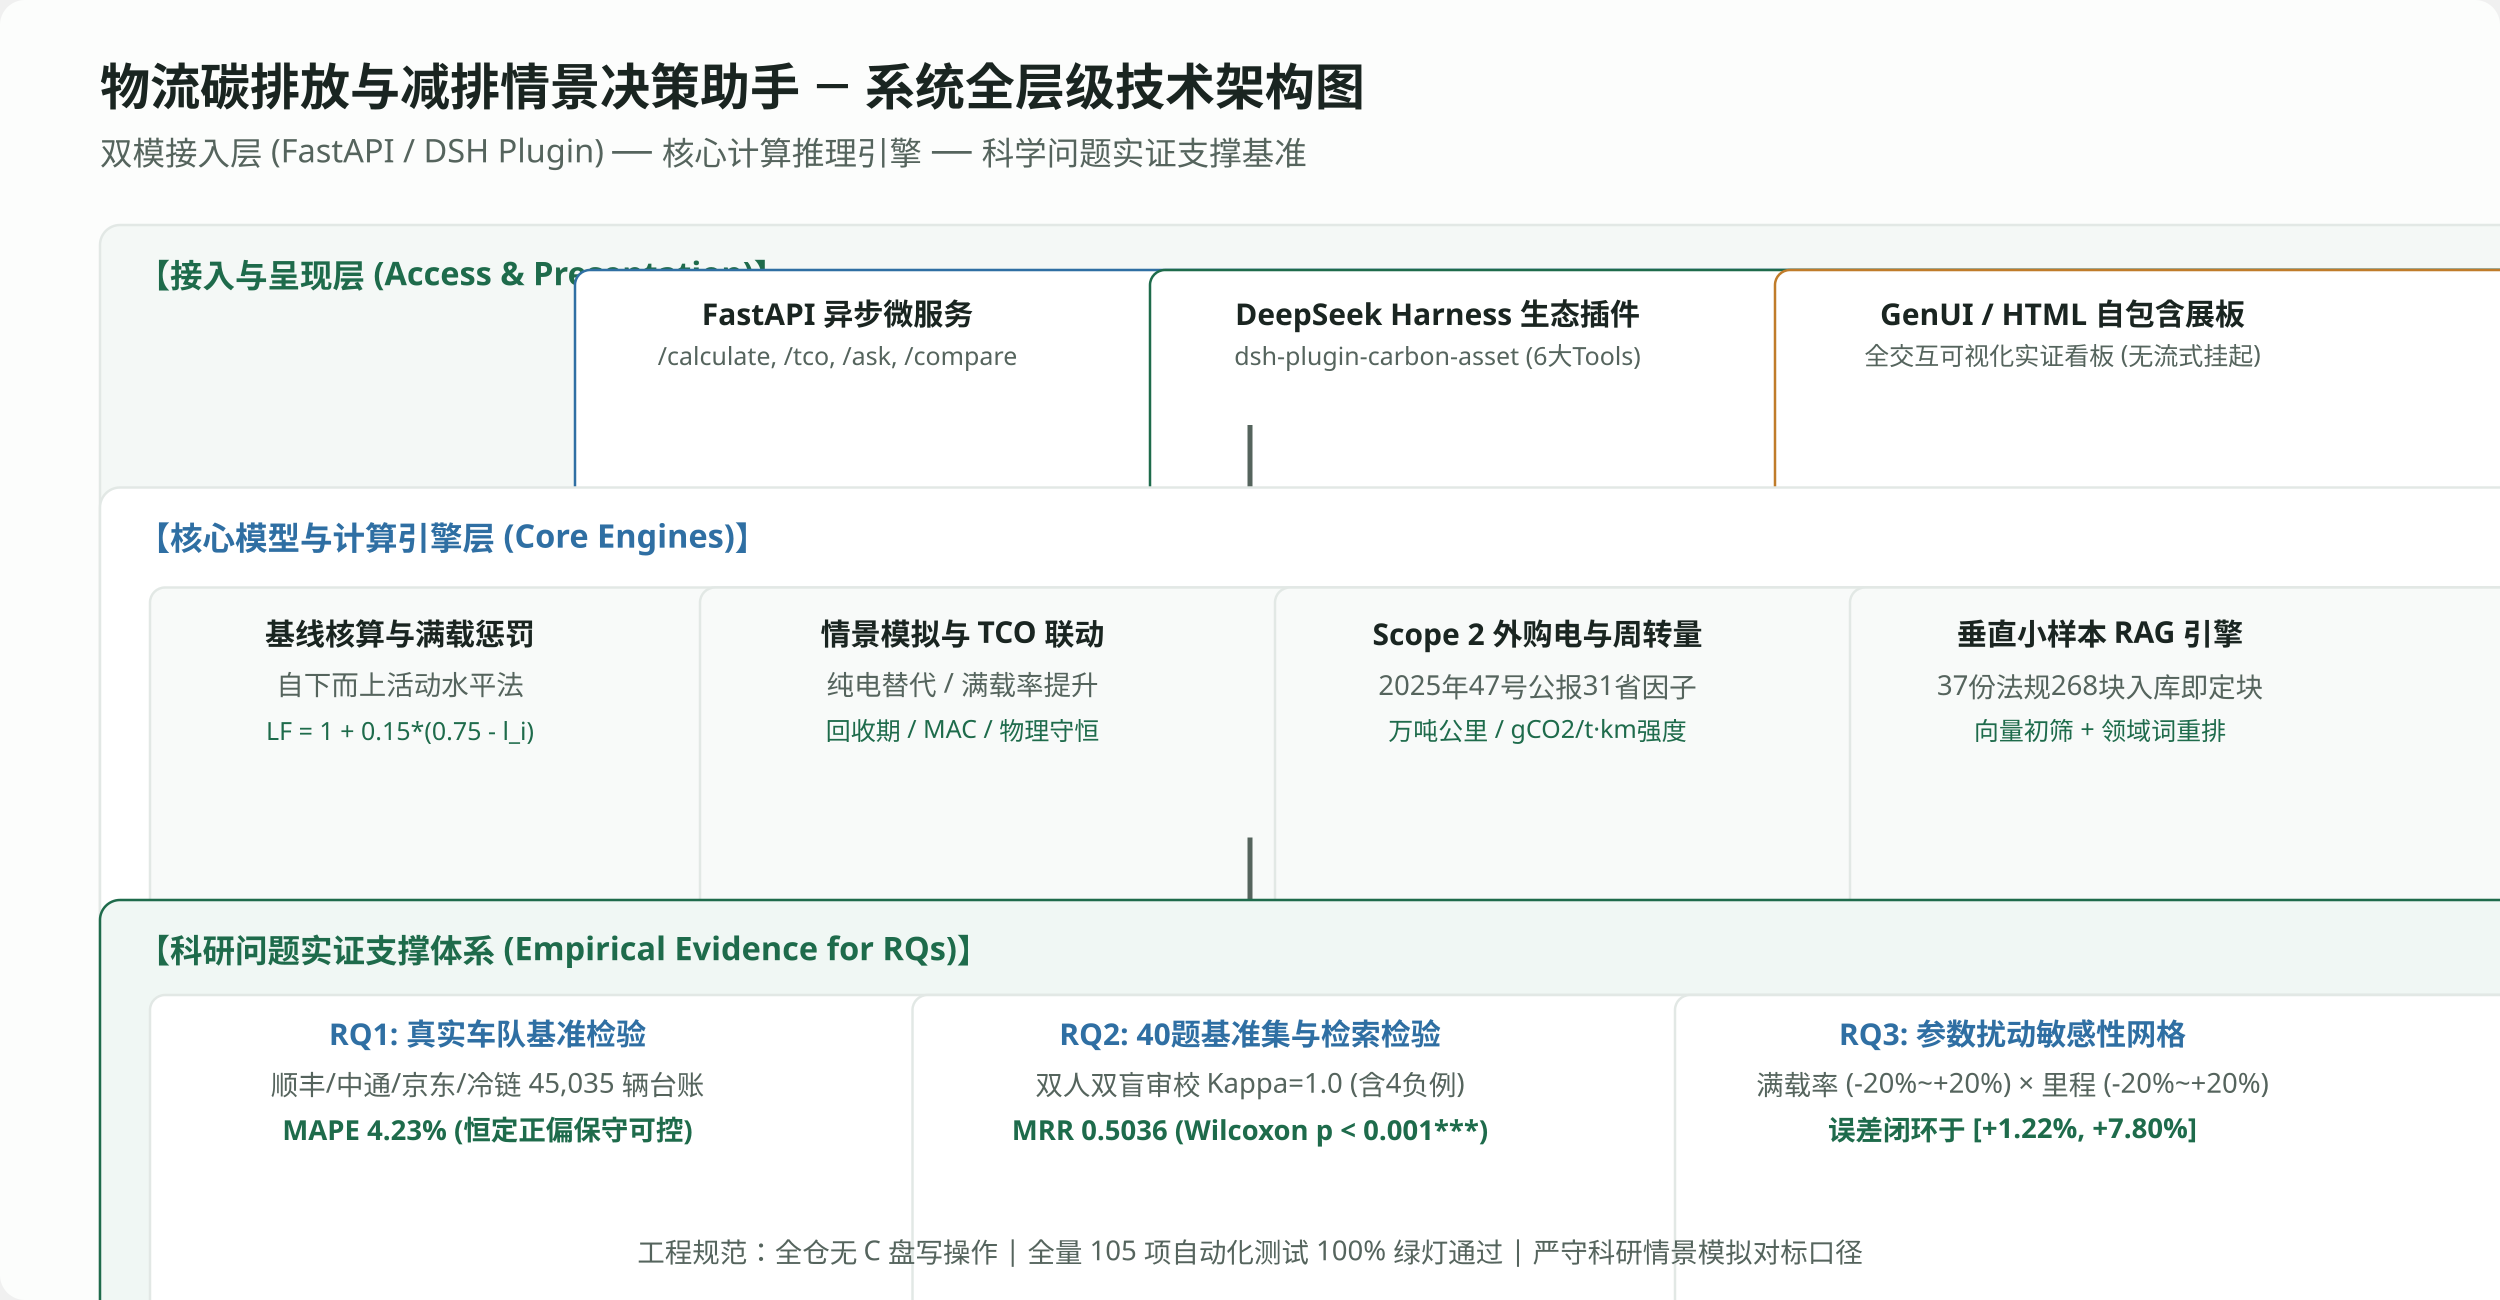
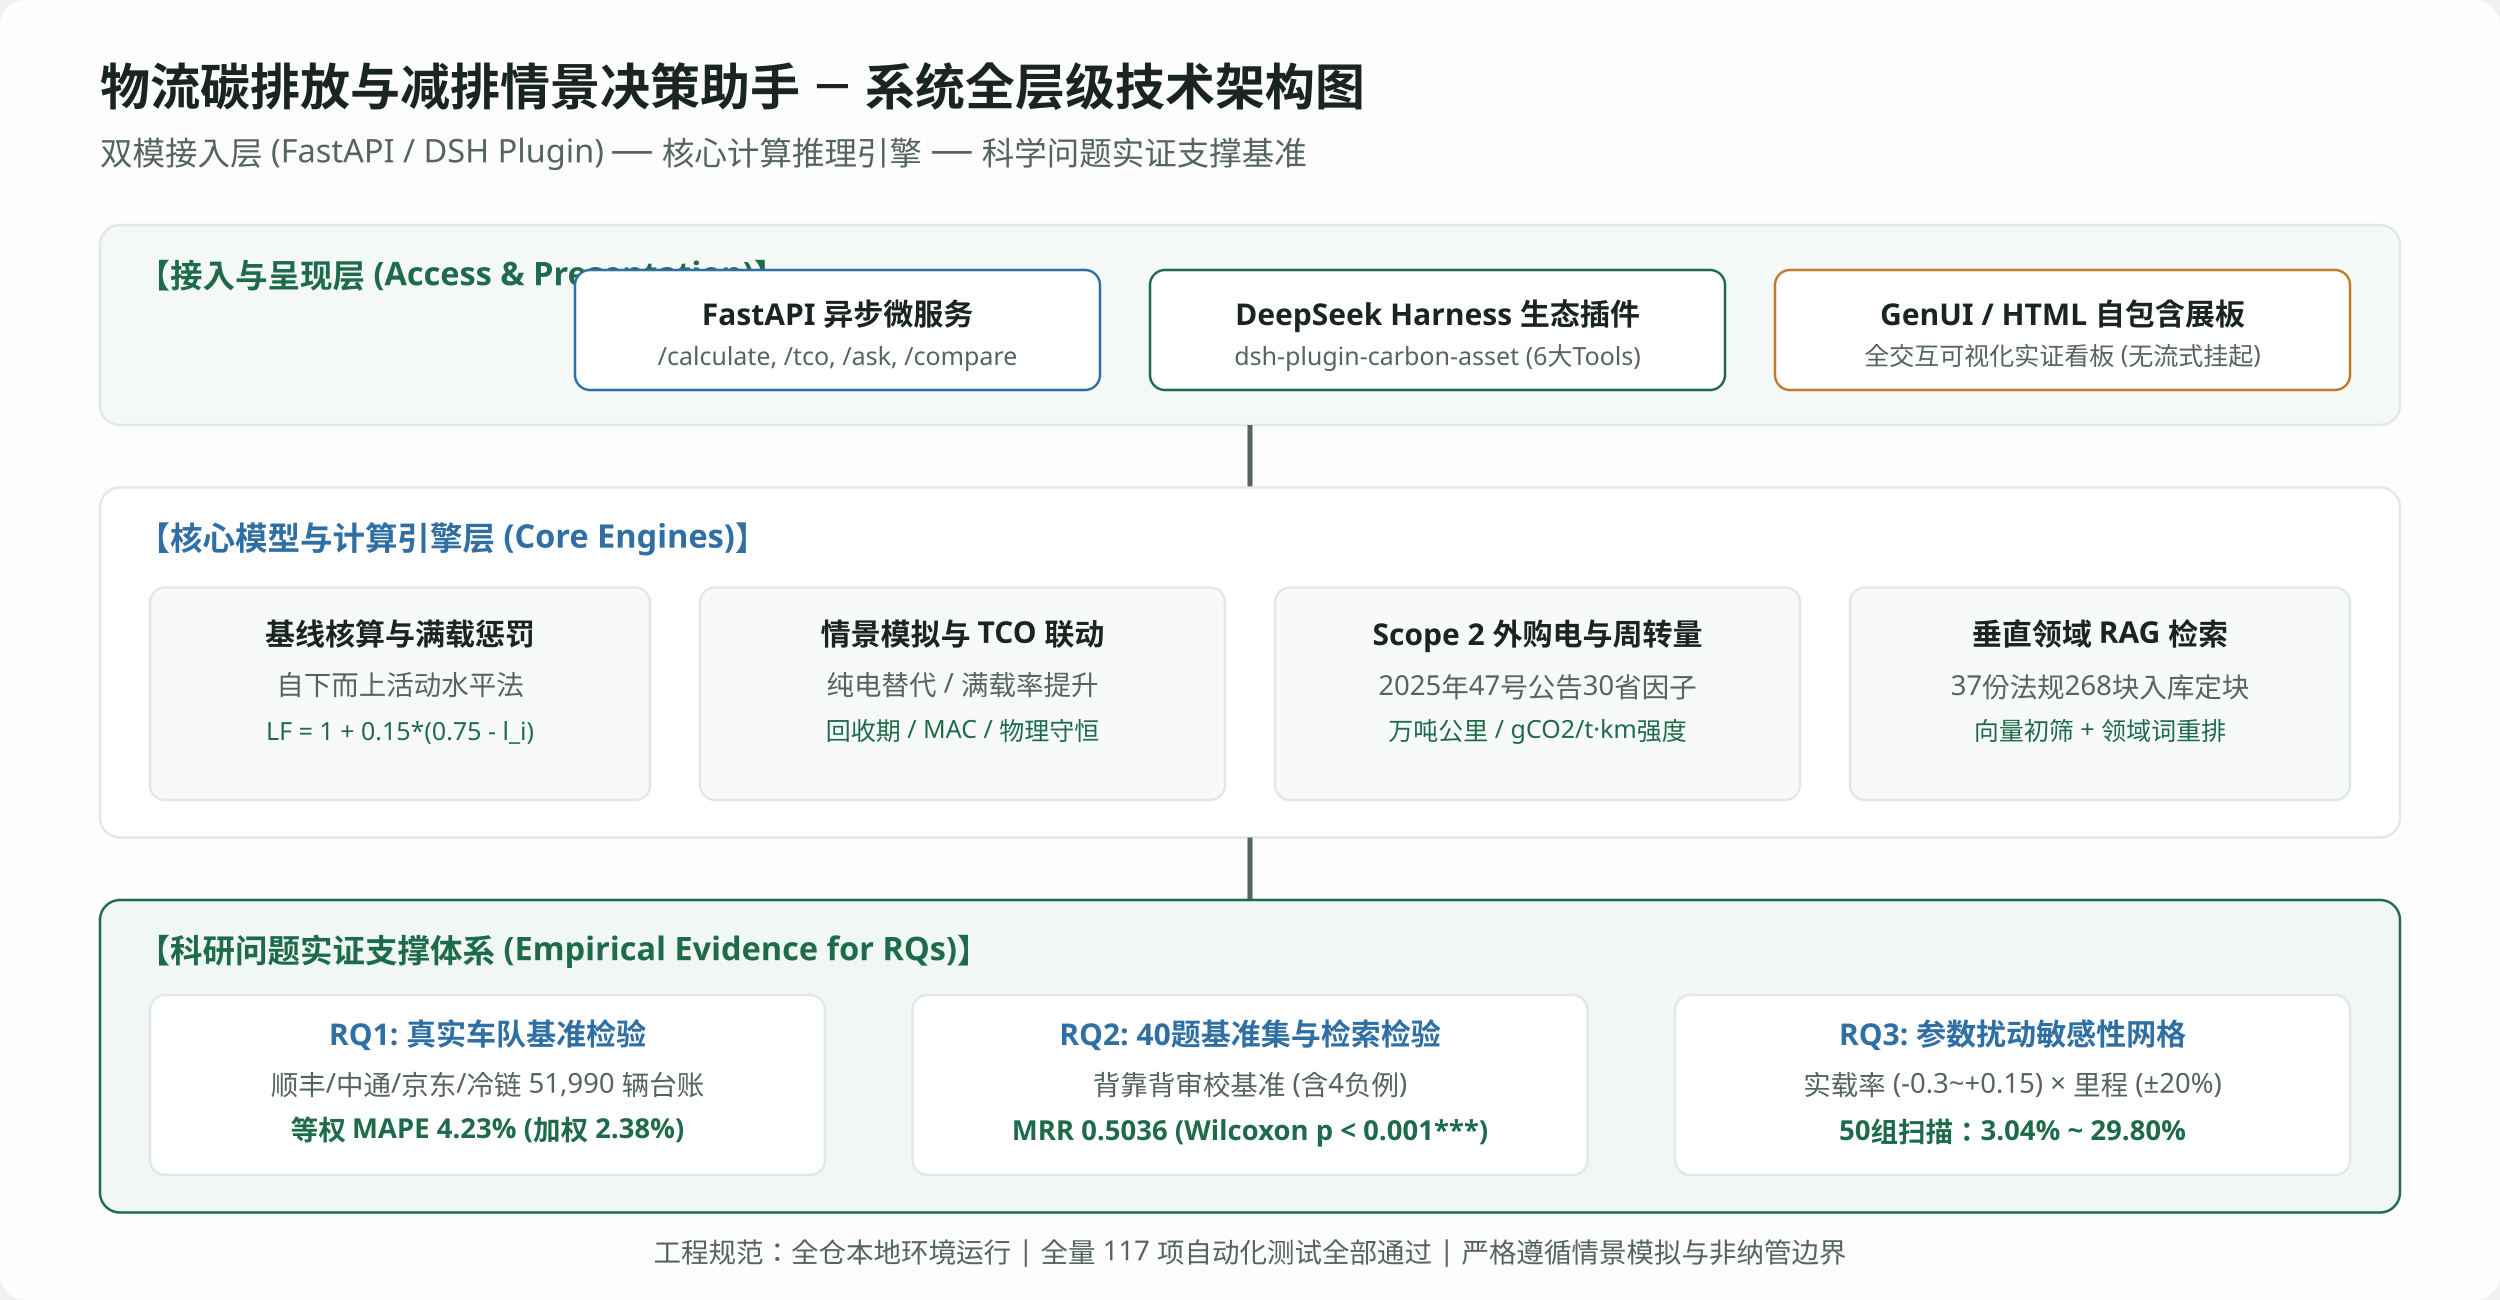
- <svg xmlns="http://www.w3.org/2000/svg" viewBox="0 0 1000 520" width="1000" height="520" style="background:#ffffff; font-family:'Segoe UI', 'PingFang SC', 'Microsoft YaHei', sans-serif;">
+ <svg xmlns="http://www.w3.org/2000/svg" viewBox="0 0 1000 520" width="100%" height="100%" style="background:#ffffff; font-family:'Segoe UI', 'PingFang SC', 'Microsoft YaHei', sans-serif;">
  <rect width="1000" height="520" fill="#fcfdfc" rx="10" />
  <text x="40" y="42" font-size="20" font-weight="bold" fill="#1a2521">物流碳排放与减排情景决策助手 ─ 系统全层级技术架构图</text>
  <text x="40" y="66" font-size="13" fill="#55645d">双模接入层 (FastAPI / DSH Plugin) ── 核心计算推理引擎 ── 科学问题实证支撑基准</text>
-   <rect x="40" y="90" width="1000" height="520" fill="#f4f8f6" stroke="#e2e8e5" rx="8" />
+   <rect x="40" y="90" width="920" height="80" fill="#f4f8f6" stroke="#e2e8e5" rx="8" />
  <text x="55" y="115" font-size="13" font-weight="bold" fill="#1e6b4b">【接入与呈现层 (Access &amp; Presentation)】</text>
-   <rect x="230" y="108" width="1000" height="520" fill="#ffffff" stroke="#2f6fa3" rx="6" />
+   <rect x="230" y="108" width="210" height="48" fill="#ffffff" stroke="#2f6fa3" rx="6" />
  <text x="335" y="130" font-size="12" font-weight="600" fill="#1a2521" text-anchor="middle">FastAPI 异步微服务</text>
  <text x="335" y="146" font-size="10" fill="#55645d" text-anchor="middle">/calculate, /tco, /ask, /compare</text>
-   <rect x="460" y="108" width="1000" height="520" fill="#ffffff" stroke="#1e6b4b" rx="6" />
+   <rect x="460" y="108" width="230" height="48" fill="#ffffff" stroke="#1e6b4b" rx="6" />
  <text x="575" y="130" font-size="12" font-weight="600" fill="#1a2521" text-anchor="middle">DeepSeek Harness 生态插件</text>
  <text x="575" y="146" font-size="10" fill="#55645d" text-anchor="middle">dsh-plugin-carbon-asset (6大Tools)</text>
-   <rect x="710" y="108" width="1000" height="520" fill="#ffffff" stroke="#c07c2a" rx="6" />
+   <rect x="710" y="108" width="230" height="48" fill="#ffffff" stroke="#c07c2a" rx="6" />
  <text x="825" y="130" font-size="12" font-weight="600" fill="#1a2521" text-anchor="middle">GenUI / HTML 自包含展板</text>
  <text x="825" y="146" font-size="10" fill="#55645d" text-anchor="middle">全交互可视化实证看板 (无流式挂起)</text>
  <line x1="500" y1="170" x2="500" y2="195" stroke="#55645d" stroke-width="2" />
-   <rect x="40" y="195" width="1000" height="520" fill="#ffffff" stroke="#e2e8e5" rx="8" />
+   <rect x="40" y="195" width="920" height="140" fill="#ffffff" stroke="#e2e8e5" rx="8" />
  <text x="55" y="220" font-size="13" font-weight="bold" fill="#2f6fa3">【核心模型与计算引擎层 (Core Engines)】</text>
-   <rect x="60" y="235" width="1000" height="520" fill="#f8faf9" stroke="#e2e8e5" rx="6" />
+   <rect x="60" y="235" width="200" height="85" fill="#f8faf9" stroke="#e2e8e5" rx="6" />
  <text x="160" y="258" font-size="12" font-weight="bold" fill="#1a2521" text-anchor="middle">基线核算与满载惩罚</text>
  <text x="160" y="278" font-size="11" fill="#55645d" text-anchor="middle">自下而上活动水平法</text>
  <text x="160" y="296" font-size="10" fill="#1e6b4b" text-anchor="middle">LF = 1 + 0.15*(0.75 - l_i)</text>
-   <rect x="280" y="235" width="1000" height="520" fill="#f8faf9" stroke="#e2e8e5" rx="6" />
+   <rect x="280" y="235" width="210" height="85" fill="#f8faf9" stroke="#e2e8e5" rx="6" />
  <text x="385" y="258" font-size="12" font-weight="bold" fill="#1a2521" text-anchor="middle">情景模拟与 TCO 联动</text>
  <text x="385" y="278" font-size="11" fill="#55645d" text-anchor="middle">纯电替代 / 满载率提升</text>
  <text x="385" y="296" font-size="10" fill="#1e6b4b" text-anchor="middle">回收期 / MAC / 物理守恒</text>
-   <rect x="510" y="235" width="1000" height="520" fill="#f8faf9" stroke="#e2e8e5" rx="6" />
+   <rect x="510" y="235" width="210" height="85" fill="#f8faf9" stroke="#e2e8e5" rx="6" />
  <text x="615" y="258" font-size="12" font-weight="bold" fill="#1a2521" text-anchor="middle">Scope 2 外购电与周转量</text>
-   <text x="615" y="278" font-size="11" fill="#55645d" text-anchor="middle">2025年47号公报31省因子</text>
+   <text x="615" y="278" font-size="11" fill="#55645d" text-anchor="middle">2025年47号公告30省因子</text>
  <text x="615" y="296" font-size="10" fill="#1e6b4b" text-anchor="middle">万吨公里 / gCO2/t·km强度</text>
-   <rect x="740" y="235" width="1000" height="520" fill="#f8faf9" stroke="#e2e8e5" rx="6" />
-   <text x="840" y="258" font-size="12" font-weight="bold" fill="#1a2521" text-anchor="middle">垂直小样本 RAG 引擎</text>
-   <text x="840" y="278" font-size="11" fill="#55645d" text-anchor="middle">37份法规268块入库即定块</text>
+   <rect x="740" y="235" width="200" height="85" fill="#f8faf9" stroke="#e2e8e5" rx="6" />
+   <text x="840" y="258" font-size="12" font-weight="bold" fill="#1a2521" text-anchor="middle">垂直领域 RAG 检索</text>
+   <text x="840" y="278" font-size="11" fill="#55645d" text-anchor="middle">37份法规268块入库定块</text>
  <text x="840" y="296" font-size="10" fill="#1e6b4b" text-anchor="middle">向量初筛 + 领域词重排</text>
  <line x1="500" y1="335" x2="500" y2="360" stroke="#55645d" stroke-width="2" />
-   <rect x="40" y="360" width="1000" height="520" fill="#f0f7f4" stroke="#1e6b4b" rx="8" />
+   <rect x="40" y="360" width="920" height="125" fill="#f0f7f4" stroke="#1e6b4b" rx="8" />
  <text x="55" y="385" font-size="13" font-weight="bold" fill="#1e6b4b">【科研问题实证支撑体系 (Empirical Evidence for RQs)】</text>
-   <rect x="60" y="398" width="1000" height="520" fill="#ffffff" stroke="#e2e8e5" rx="6" />
+   <rect x="60" y="398" width="270" height="72" fill="#ffffff" stroke="#e2e8e5" rx="6" />
  <text x="195" y="418" font-size="12" font-weight="bold" fill="#2f6fa3" text-anchor="middle">RQ1: 真实车队基准检验</text>
-   <text x="195" y="438" font-size="11" fill="#55645d" text-anchor="middle">顺丰/中通/京东/冷链 45,035 辆台账</text>
-   <text x="195" y="456" font-size="11" font-weight="bold" fill="#1e6b4b" text-anchor="middle">MAPE 4.23% (恒定正偏保守可控)</text>
-   <rect x="365" y="398" width="1000" height="520" fill="#ffffff" stroke="#e2e8e5" rx="6" />
+   <text x="195" y="438" font-size="11" fill="#55645d" text-anchor="middle">顺丰/中通/京东/冷链 51,990 辆台账</text>
+   <text x="195" y="456" font-size="11" font-weight="bold" fill="#1e6b4b" text-anchor="middle">等权 MAPE 4.23% (加权 2.38%)</text>
+   <rect x="365" y="398" width="270" height="72" fill="#ffffff" stroke="#e2e8e5" rx="6" />
  <text x="500" y="418" font-size="12" font-weight="bold" fill="#2f6fa3" text-anchor="middle">RQ2: 40题基准集与检索检验</text>
-   <text x="500" y="438" font-size="11" fill="#55645d" text-anchor="middle">双人双盲审校 Kappa=1.0 (含4负例)</text>
+   <text x="500" y="438" font-size="11" fill="#55645d" text-anchor="middle">背靠背审校基准 (含4负例)</text>
  <text x="500" y="456" font-size="11" font-weight="bold" fill="#1e6b4b" text-anchor="middle">MRR 0.5036 (Wilcoxon p &lt; 0.001***)</text>
-   <rect x="670" y="398" width="1000" height="520" fill="#ffffff" stroke="#e2e8e5" rx="6" />
+   <rect x="670" y="398" width="270" height="72" fill="#ffffff" stroke="#e2e8e5" rx="6" />
  <text x="805" y="418" font-size="12" font-weight="bold" fill="#2f6fa3" text-anchor="middle">RQ3: 参数扰动敏感性网格</text>
-   <text x="805" y="438" font-size="11" fill="#55645d" text-anchor="middle">满载率 (-20%~+20%) × 里程 (-20%~+20%)</text>
-   <text x="805" y="456" font-size="11" font-weight="bold" fill="#1e6b4b" text-anchor="middle">误差闭环于 [+1.22%, +7.80%]</text>
-   <text x="500" y="505" font-size="11" fill="#55645d" text-anchor="middle">工程规范：全仓无 C 盘写操作 | 全量 105 项自动化测试 100% 绿灯通过 | 严守科研情景模拟对标口径</text>
+   <text x="805" y="438" font-size="11" fill="#55645d" text-anchor="middle">实载率 (-0.3~+0.15) × 里程 (±20%)</text>
+   <text x="805" y="456" font-size="11" font-weight="bold" fill="#1e6b4b" text-anchor="middle">50组扫描：3.04% ~ 29.80%</text>
+   <text x="500" y="505" font-size="11" fill="#55645d" text-anchor="middle">工程规范：全仓本地环境运行 | 全量 117 项自动化测试全部通过 | 严格遵循情景模拟与非纳管边界</text>
</svg>
